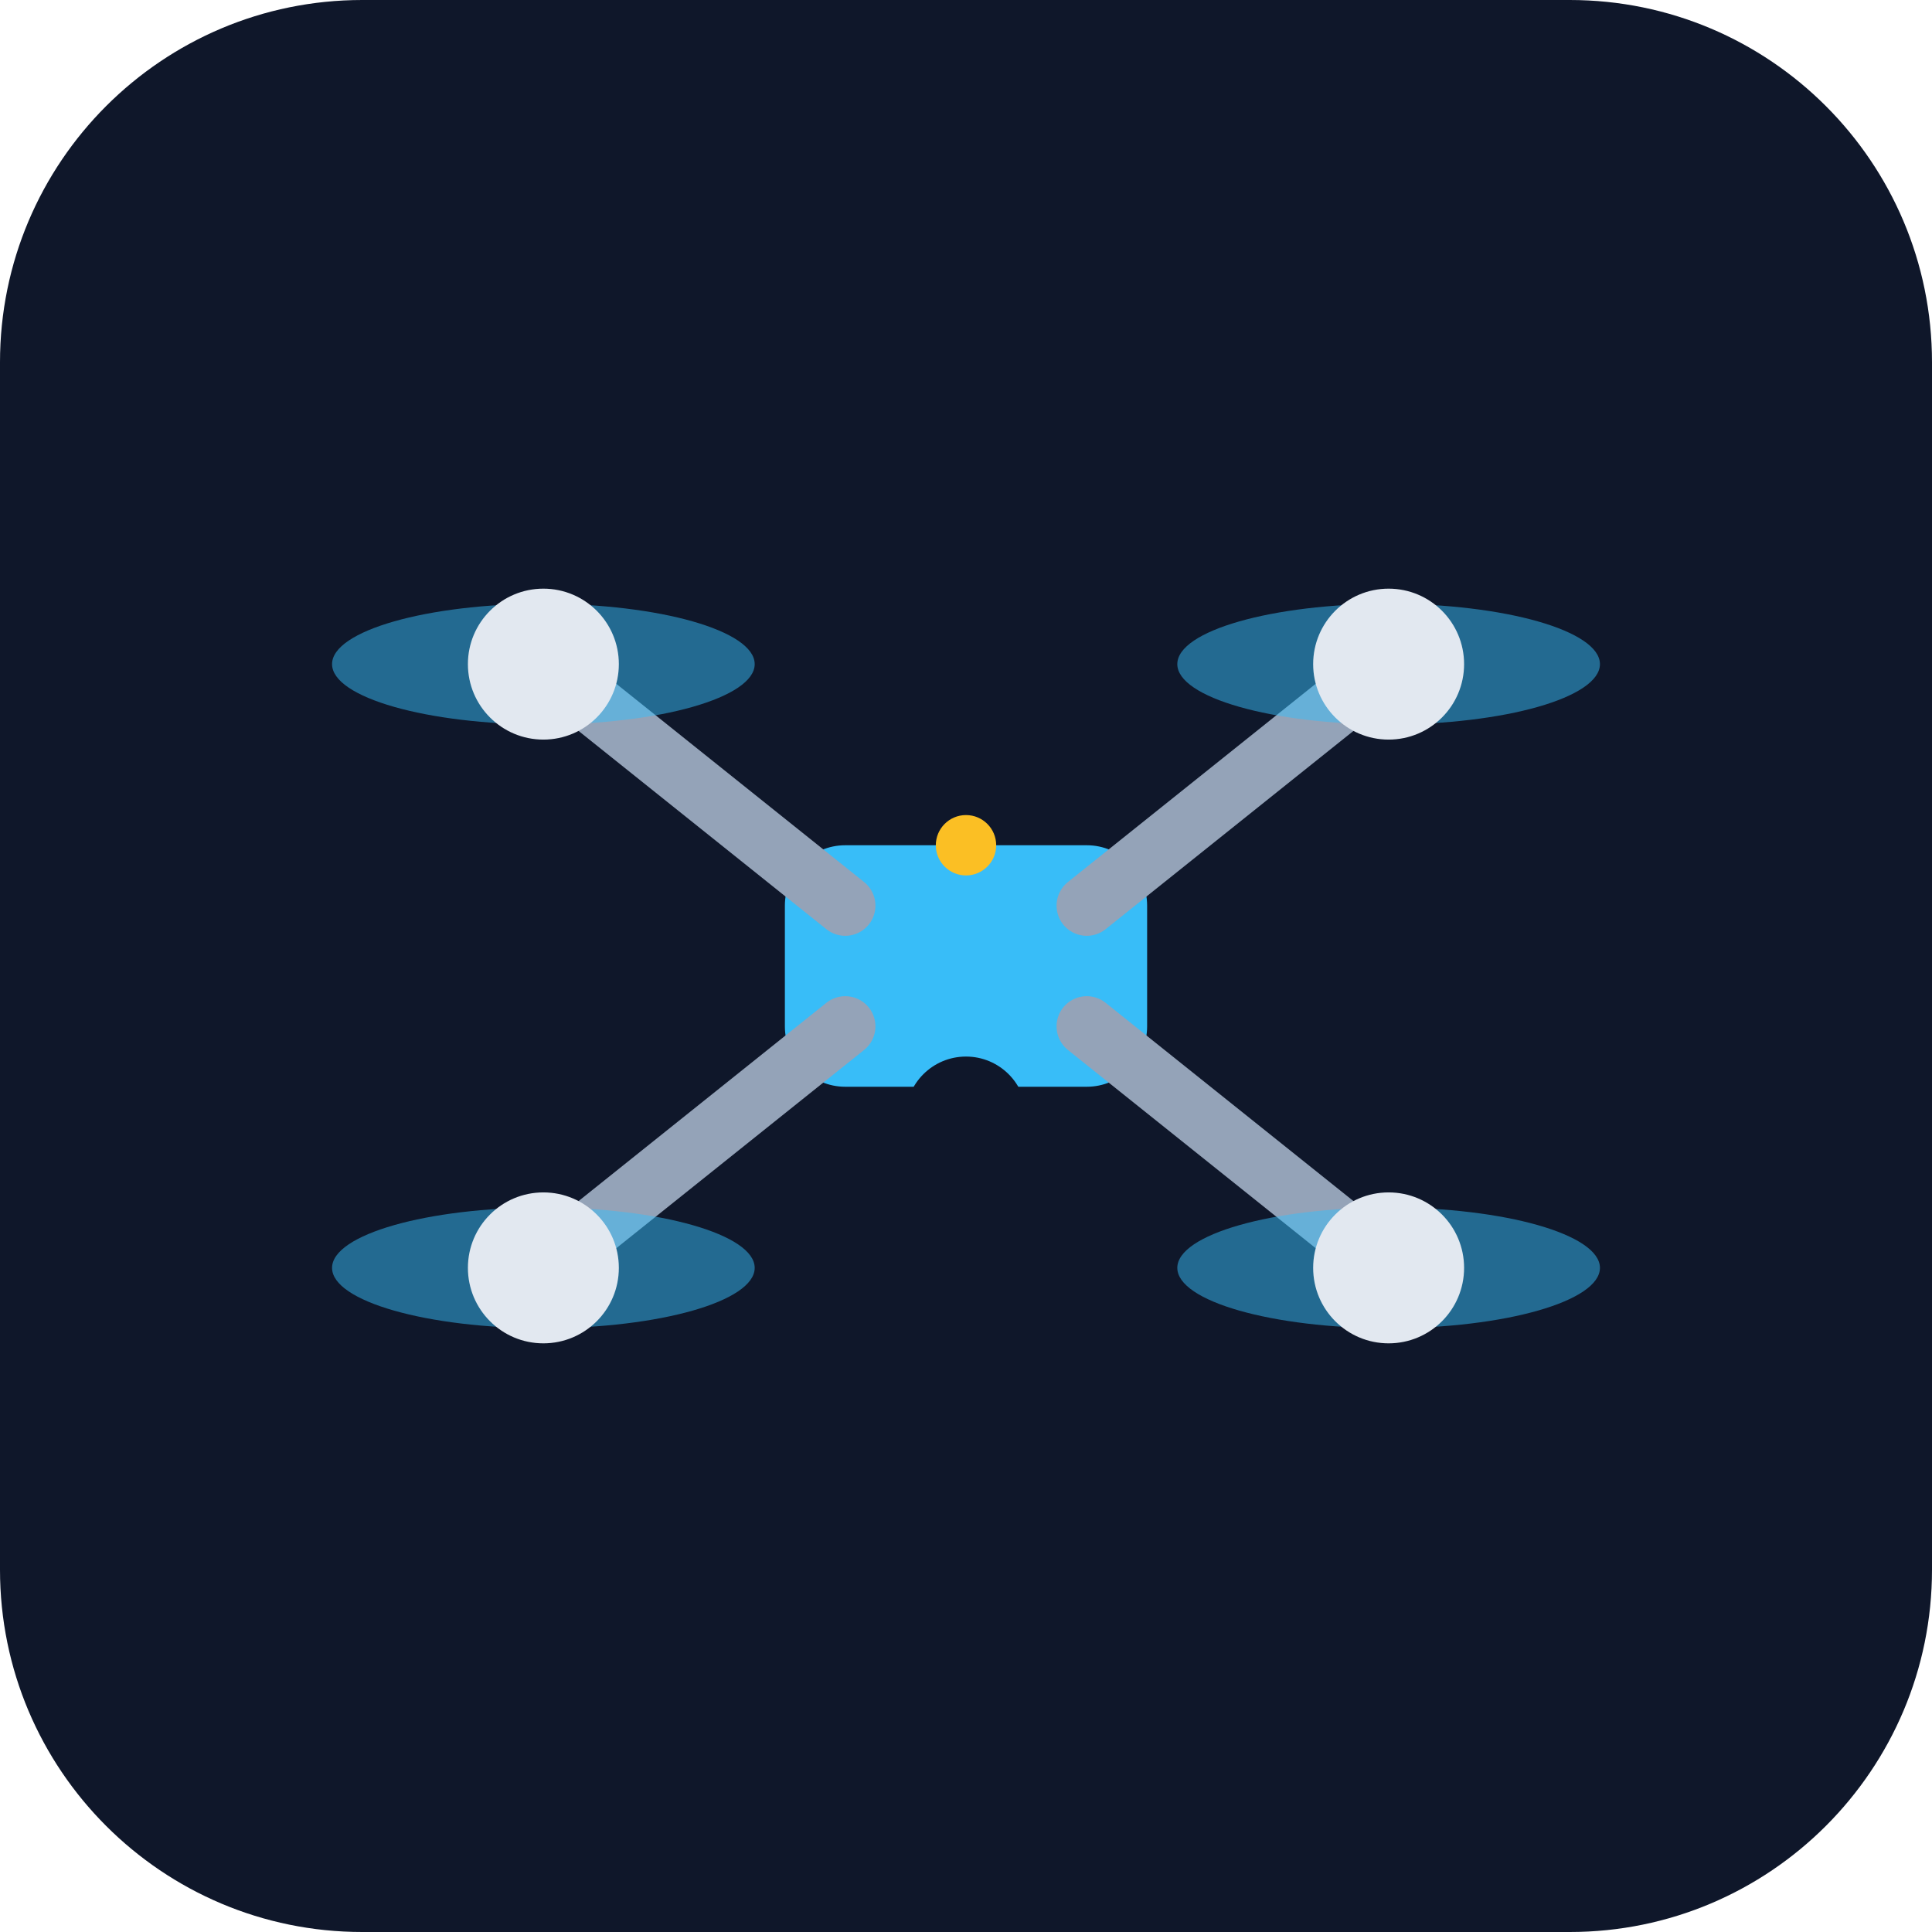
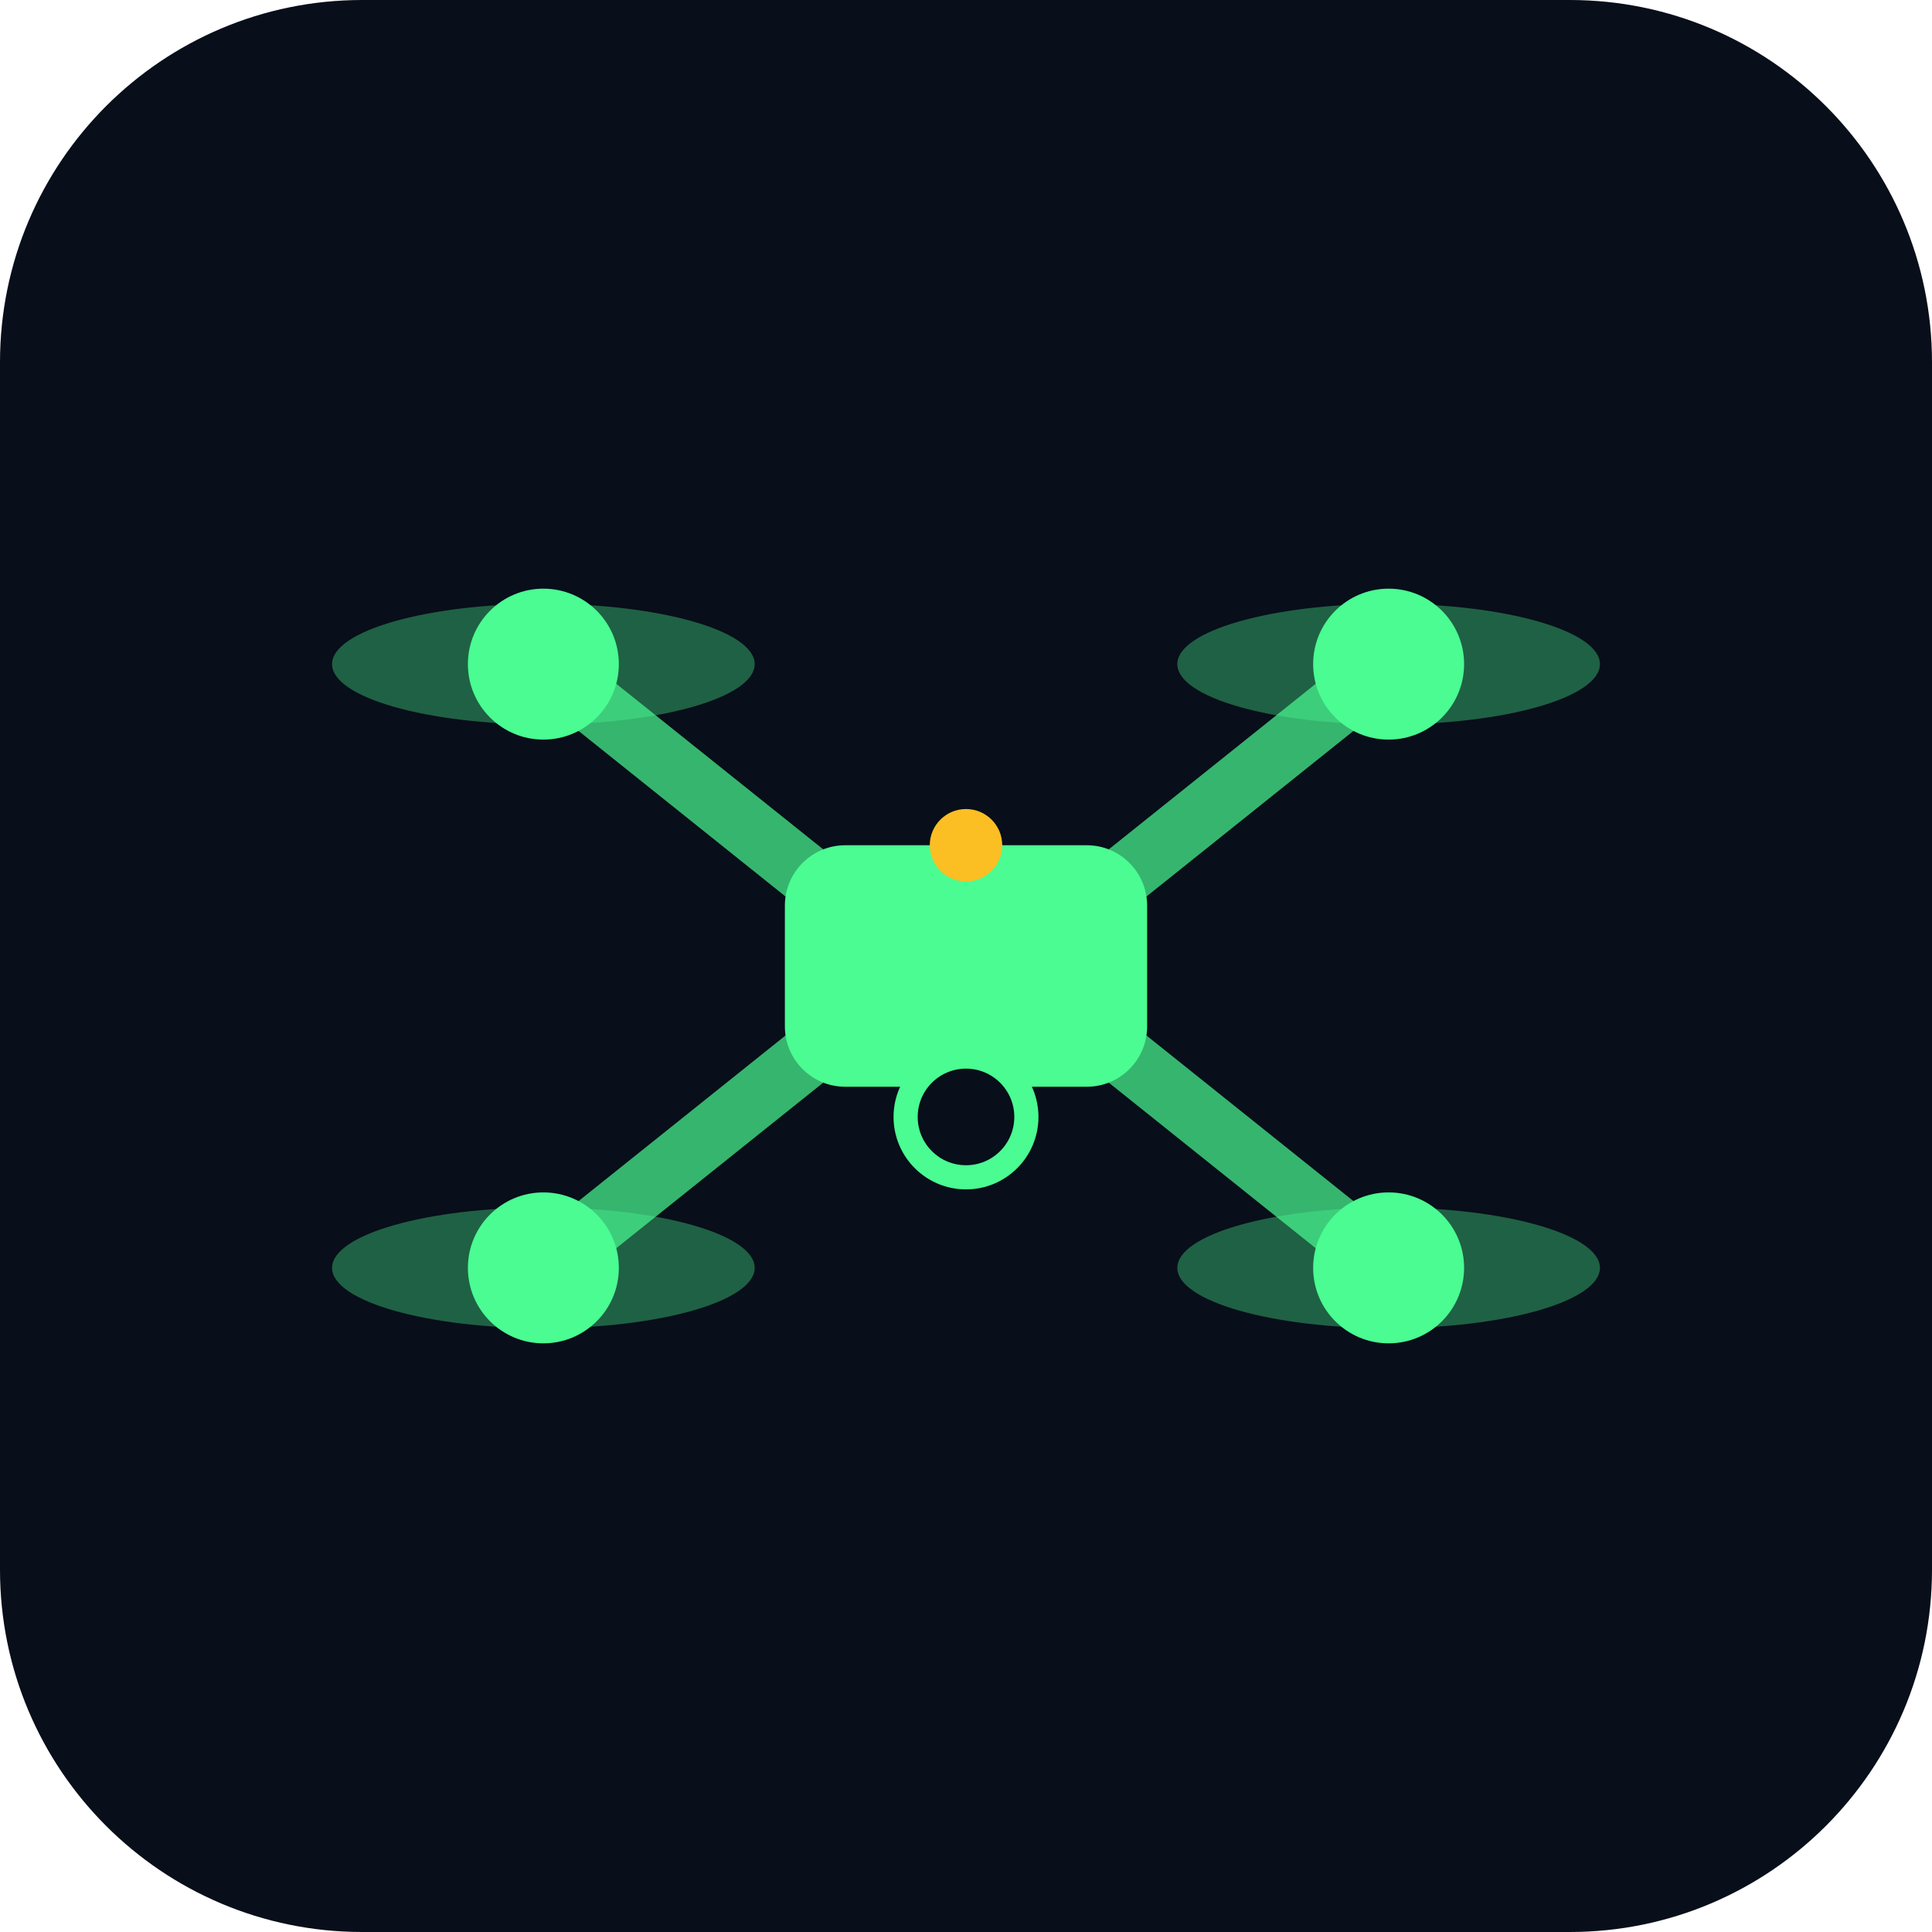
<svg xmlns="http://www.w3.org/2000/svg" viewBox="0 0 64 64">
-   <rect width="64" height="64" rx="12" fill="#0f172a" />
-   <rect x="26" y="28" width="12" height="8" rx="2" fill="#38bdf8" />
-   <line x1="28" y1="30" x2="18" y2="22" stroke="#94a3b8" stroke-width="2" stroke-linecap="round" />
-   <line x1="36" y1="30" x2="46" y2="22" stroke="#94a3b8" stroke-width="2" stroke-linecap="round" />
-   <line x1="28" y1="34" x2="18" y2="42" stroke="#94a3b8" stroke-width="2" stroke-linecap="round" />
-   <line x1="36" y1="34" x2="46" y2="42" stroke="#94a3b8" stroke-width="2" stroke-linecap="round" />
-   <ellipse cx="18" cy="22" rx="7" ry="2" fill="#38bdf8" opacity="0.5" />
-   <ellipse cx="46" cy="22" rx="7" ry="2" fill="#38bdf8" opacity="0.5" />
-   <ellipse cx="18" cy="42" rx="7" ry="2" fill="#38bdf8" opacity="0.5" />
-   <ellipse cx="46" cy="42" rx="7" ry="2" fill="#38bdf8" opacity="0.5" />
-   <circle cx="18" cy="22" r="2.5" fill="#e2e8f0" />
-   <circle cx="46" cy="22" r="2.5" fill="#e2e8f0" />
-   <circle cx="18" cy="42" r="2.5" fill="#e2e8f0" />
-   <circle cx="46" cy="42" r="2.5" fill="#e2e8f0" />
-   <circle cx="32" cy="37" r="2" fill="#0f172a" />
-   <circle cx="32" cy="28" r="1" fill="#fbbf24" />
+   <rect width="64" height="64" rx="12" fill="#080e1a" />
+   <rect x="26" y="28" width="12" height="8" rx="2" fill="#4afc92" />
+   <line x1="28" y1="30" x2="18" y2="22" stroke="#4afc92" stroke-width="2" stroke-linecap="round" opacity="0.7" />
+   <line x1="36" y1="30" x2="46" y2="22" stroke="#4afc92" stroke-width="2" stroke-linecap="round" opacity="0.7" />
+   <line x1="28" y1="34" x2="18" y2="42" stroke="#4afc92" stroke-width="2" stroke-linecap="round" opacity="0.7" />
+   <line x1="36" y1="34" x2="46" y2="42" stroke="#4afc92" stroke-width="2" stroke-linecap="round" opacity="0.7" />
+   <ellipse cx="18" cy="22" rx="7" ry="2" fill="#4afc92" opacity="0.35" />
+   <ellipse cx="46" cy="22" rx="7" ry="2" fill="#4afc92" opacity="0.35" />
+   <ellipse cx="18" cy="42" rx="7" ry="2" fill="#4afc92" opacity="0.35" />
+   <ellipse cx="46" cy="42" rx="7" ry="2" fill="#4afc92" opacity="0.35" />
+   <circle cx="18" cy="22" r="2.5" fill="#4afc92" />
+   <circle cx="46" cy="22" r="2.5" fill="#4afc92" />
+   <circle cx="18" cy="42" r="2.5" fill="#4afc92" />
+   <circle cx="46" cy="42" r="2.5" fill="#4afc92" />
+   <circle cx="32" cy="37" r="2" fill="#080e1a" stroke="#4afc92" stroke-width="0.8" />
+   <circle cx="32" cy="28" r="1.2" fill="#fbbf24" />
</svg>
